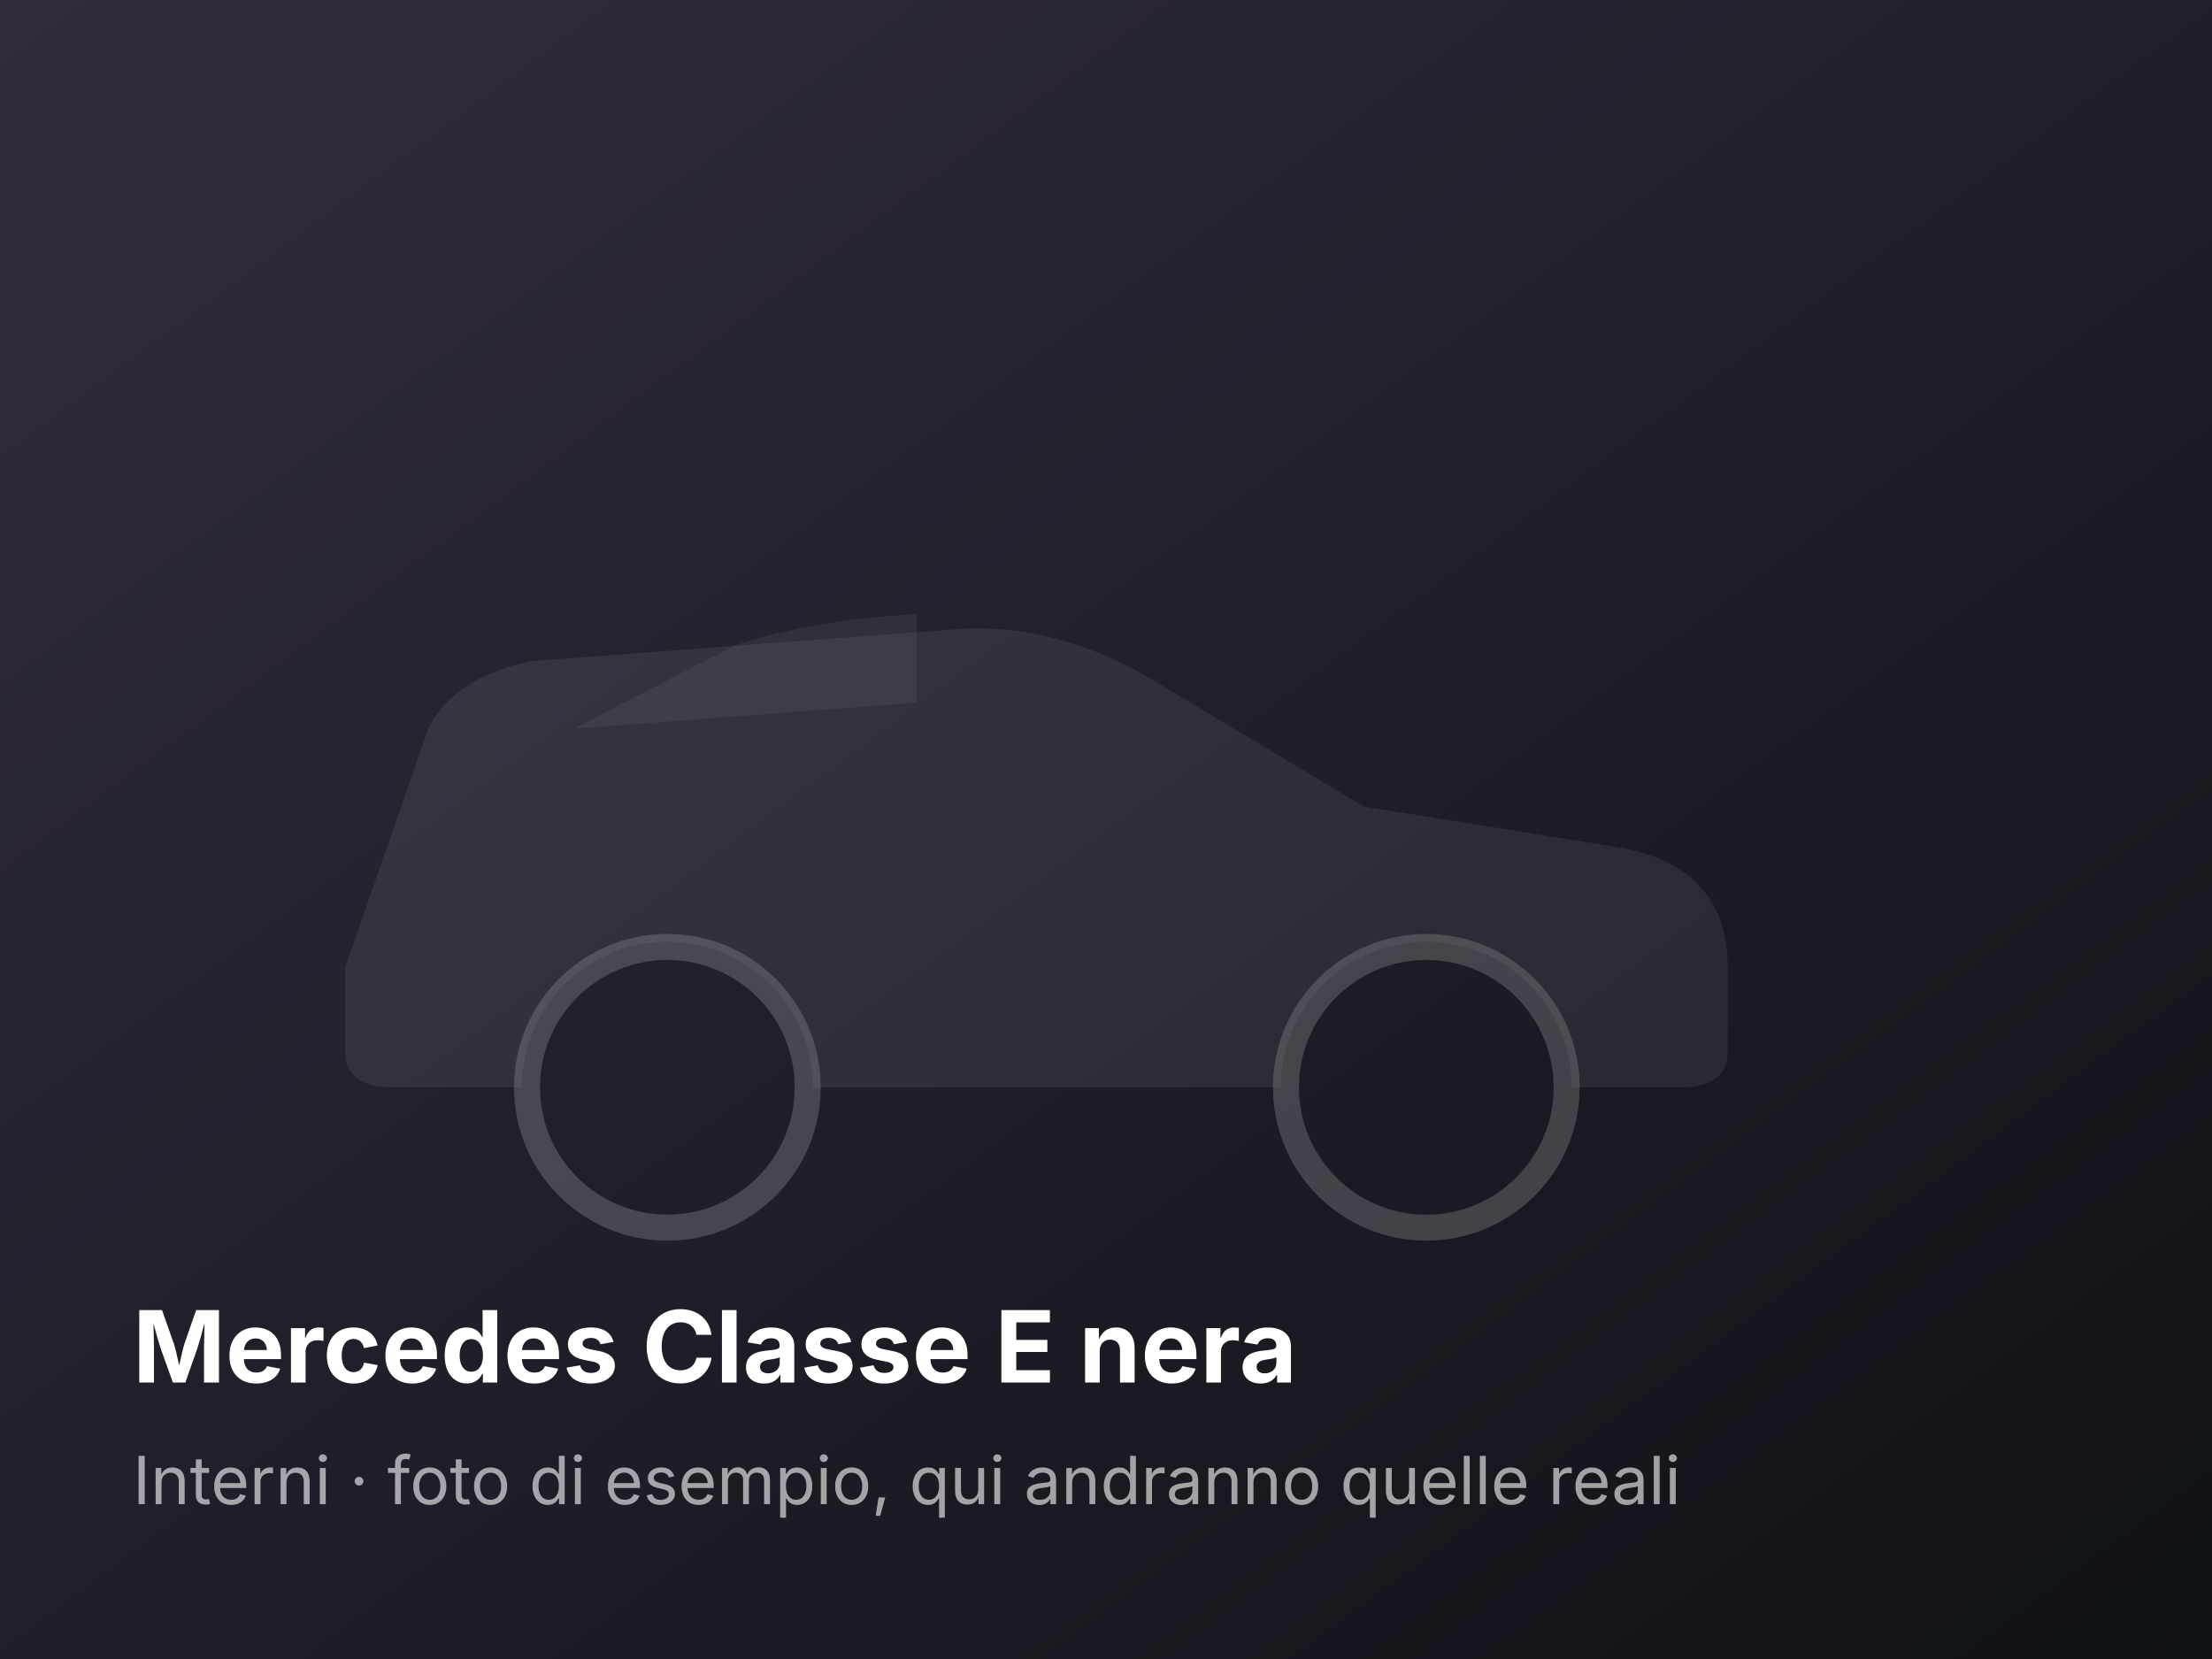
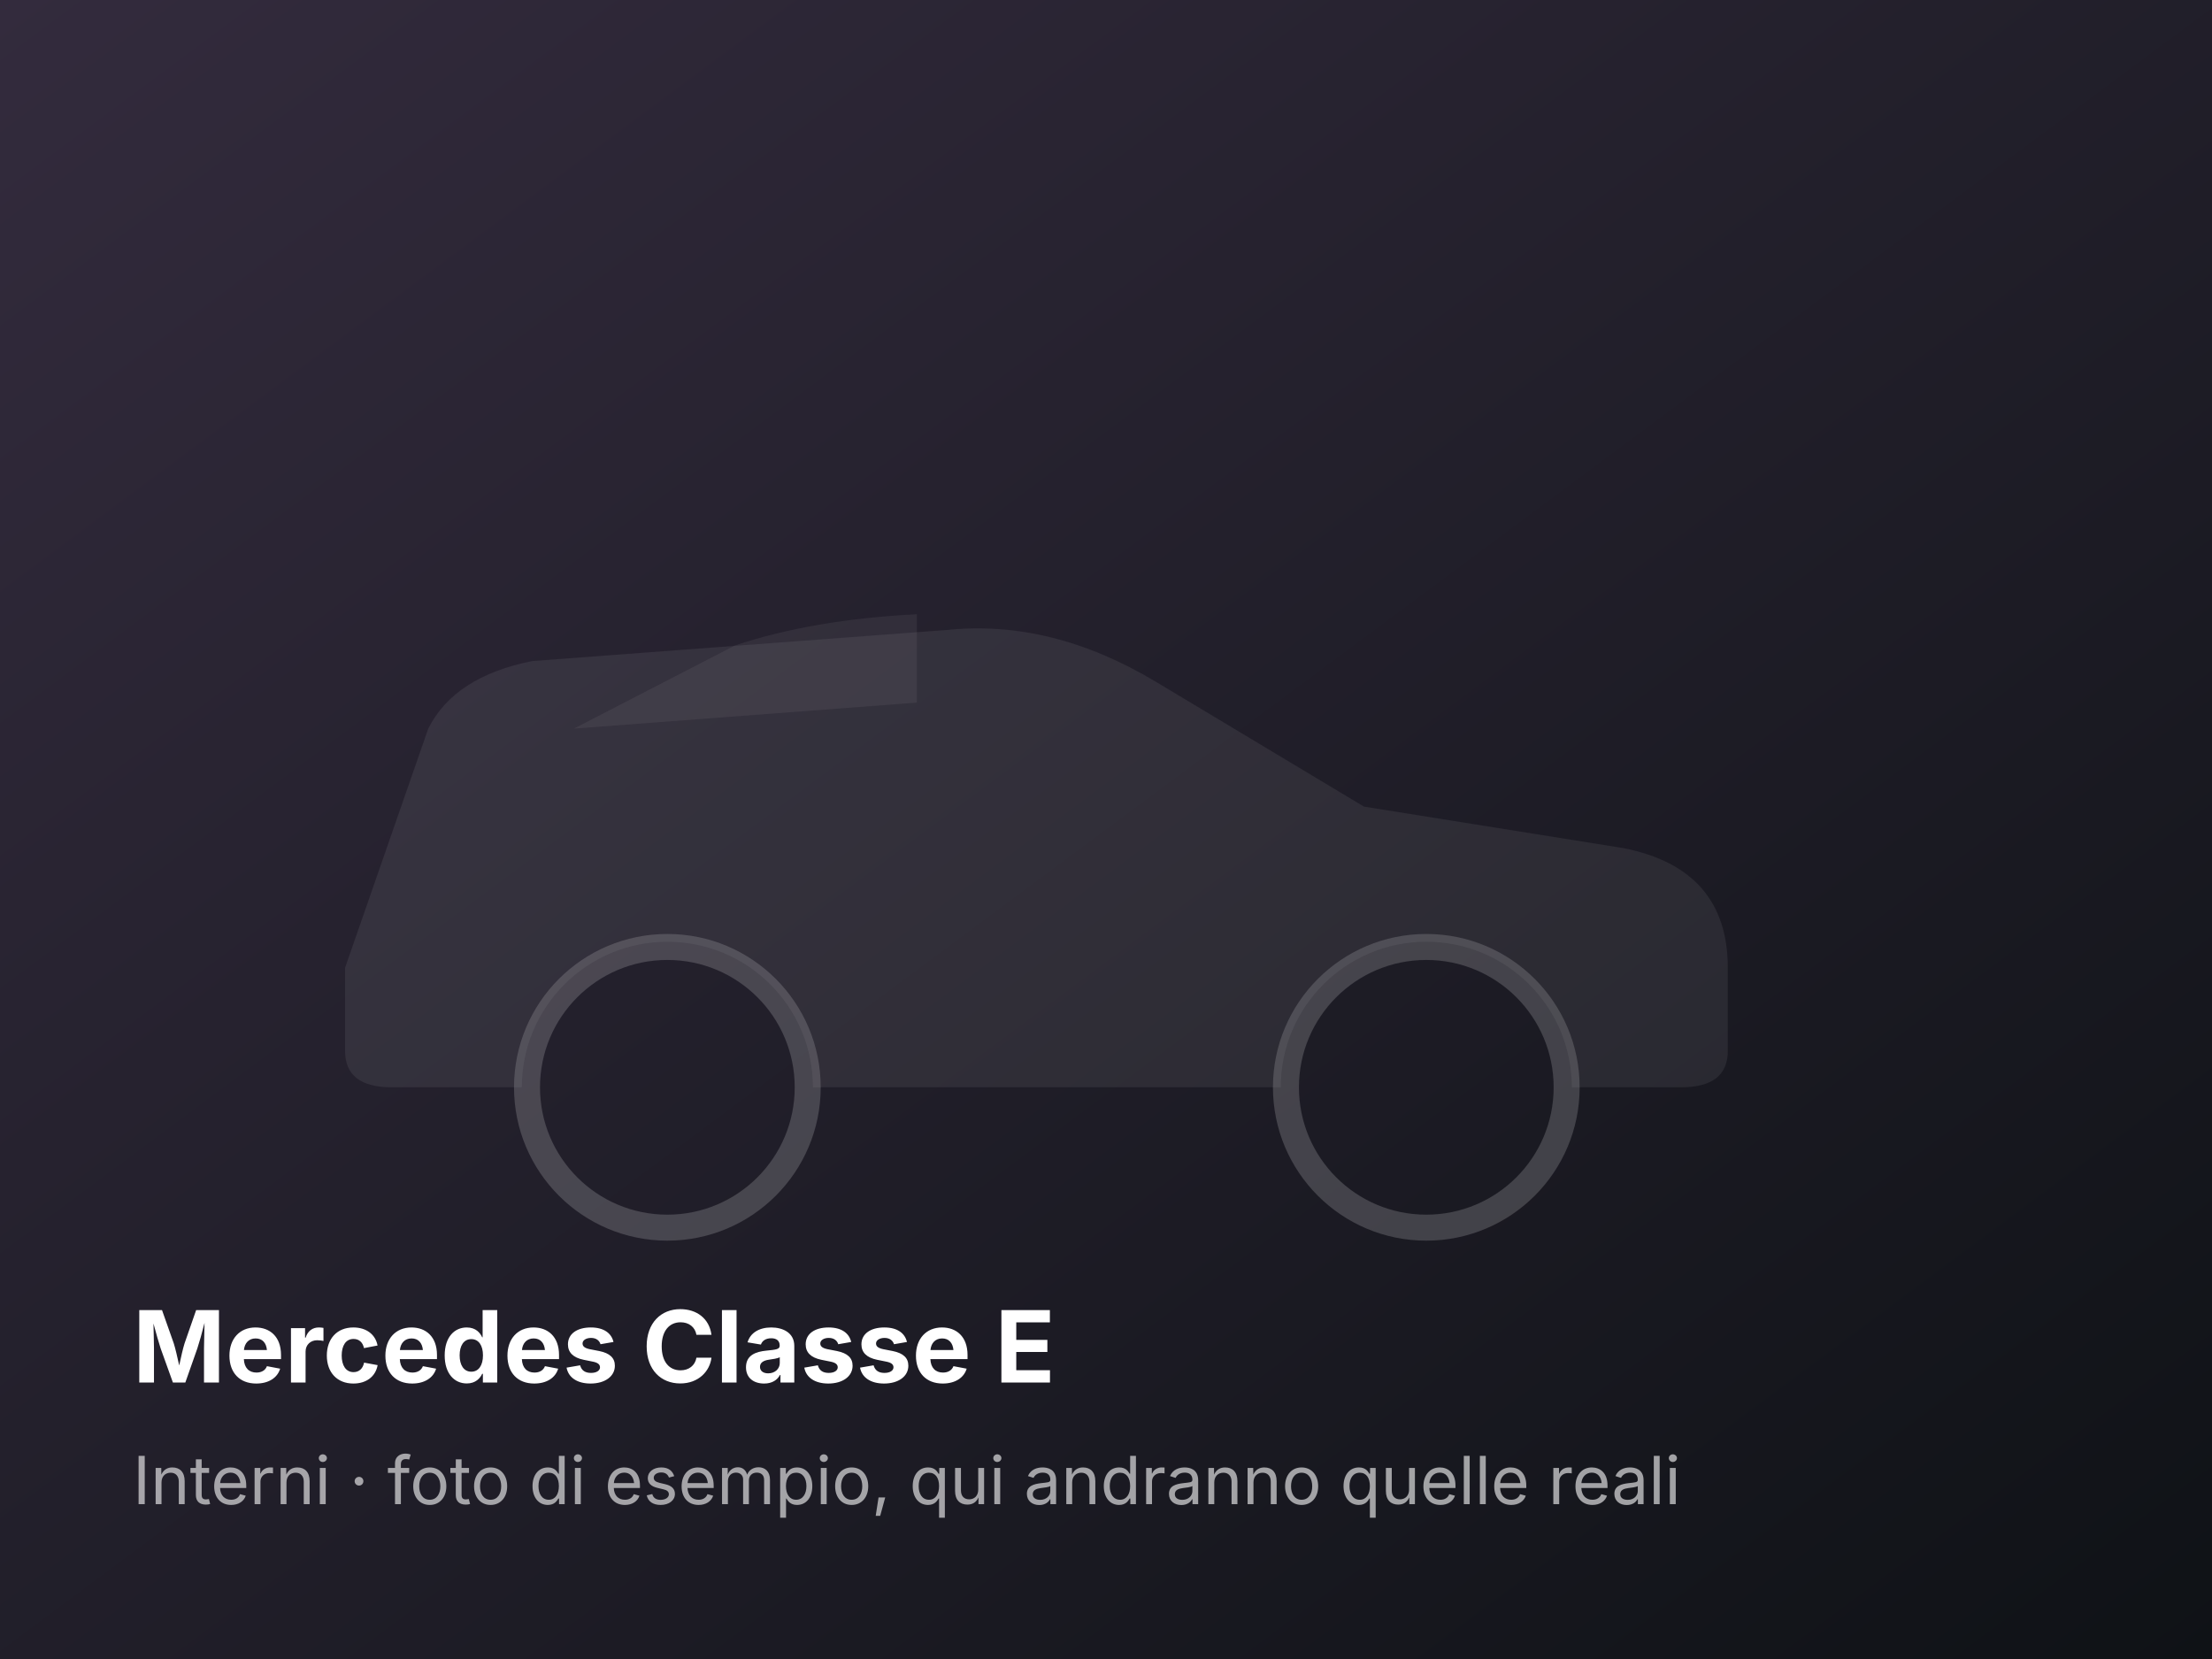
- <svg xmlns="http://www.w3.org/2000/svg" viewBox="0 0 400 300" width="800" height="600" role="img" aria-label="Mercedes Classe E nera — segnaposto">
+ <svg xmlns="http://www.w3.org/2000/svg" viewBox="0 0 400 300" width="800" height="600" role="img" aria-label="Mercedes Classe E — segnaposto">
  <defs>
    <linearGradient id="g" x1="0" y1="0" x2="1" y2="1">
      <stop offset="0" stop-color="#332b3d" />
      <stop offset="1" stop-color="#0f1216" />
    </linearGradient>
  </defs>
  <rect width="400" height="300" fill="url(#g)" />
  <g transform="translate(6,34) scale(0.94)" opacity="0.5">
    <path d="M60,150 L76,104 Q81,94 96,91 L176,85 Q196,83 216,95 L256,119 L306,127 Q326,131 326,150 L326,166 Q326,173 317,173 L296,173 A28,28 0 0,0 240,173 L150,173 A28,28 0 0,0 94,173 L69,173 Q60,173 60,166 Z" fill="#ffffff" opacity="0.14" />
    <circle cx="122" cy="173" r="27" fill="none" stroke="#ffffff" stroke-opacity="0.35" stroke-width="5" />
    <circle cx="268" cy="173" r="27" fill="none" stroke="#ffffff" stroke-opacity="0.35" stroke-width="5" />
    <path d="M104,104 L170,99 L170,82 Q150,83 135,88 Z" fill="#ffffff" opacity="0.12" />
  </g>
-   <text x="24" y="250" fill="#ffffff" font-family="Archivo, Inter, sans-serif" font-size="18" font-weight="700">Mercedes Classe E nera</text>
+   <text x="24" y="250" fill="#ffffff" font-family="Archivo, Inter, sans-serif" font-size="18" font-weight="700">Mercedes Classe E</text>
  <text x="24" y="272" fill="#ffffff" fill-opacity="0.6" font-family="Inter, sans-serif" font-size="12">Interni · foto di esempio, qui andranno quelle reali</text>
</svg>
